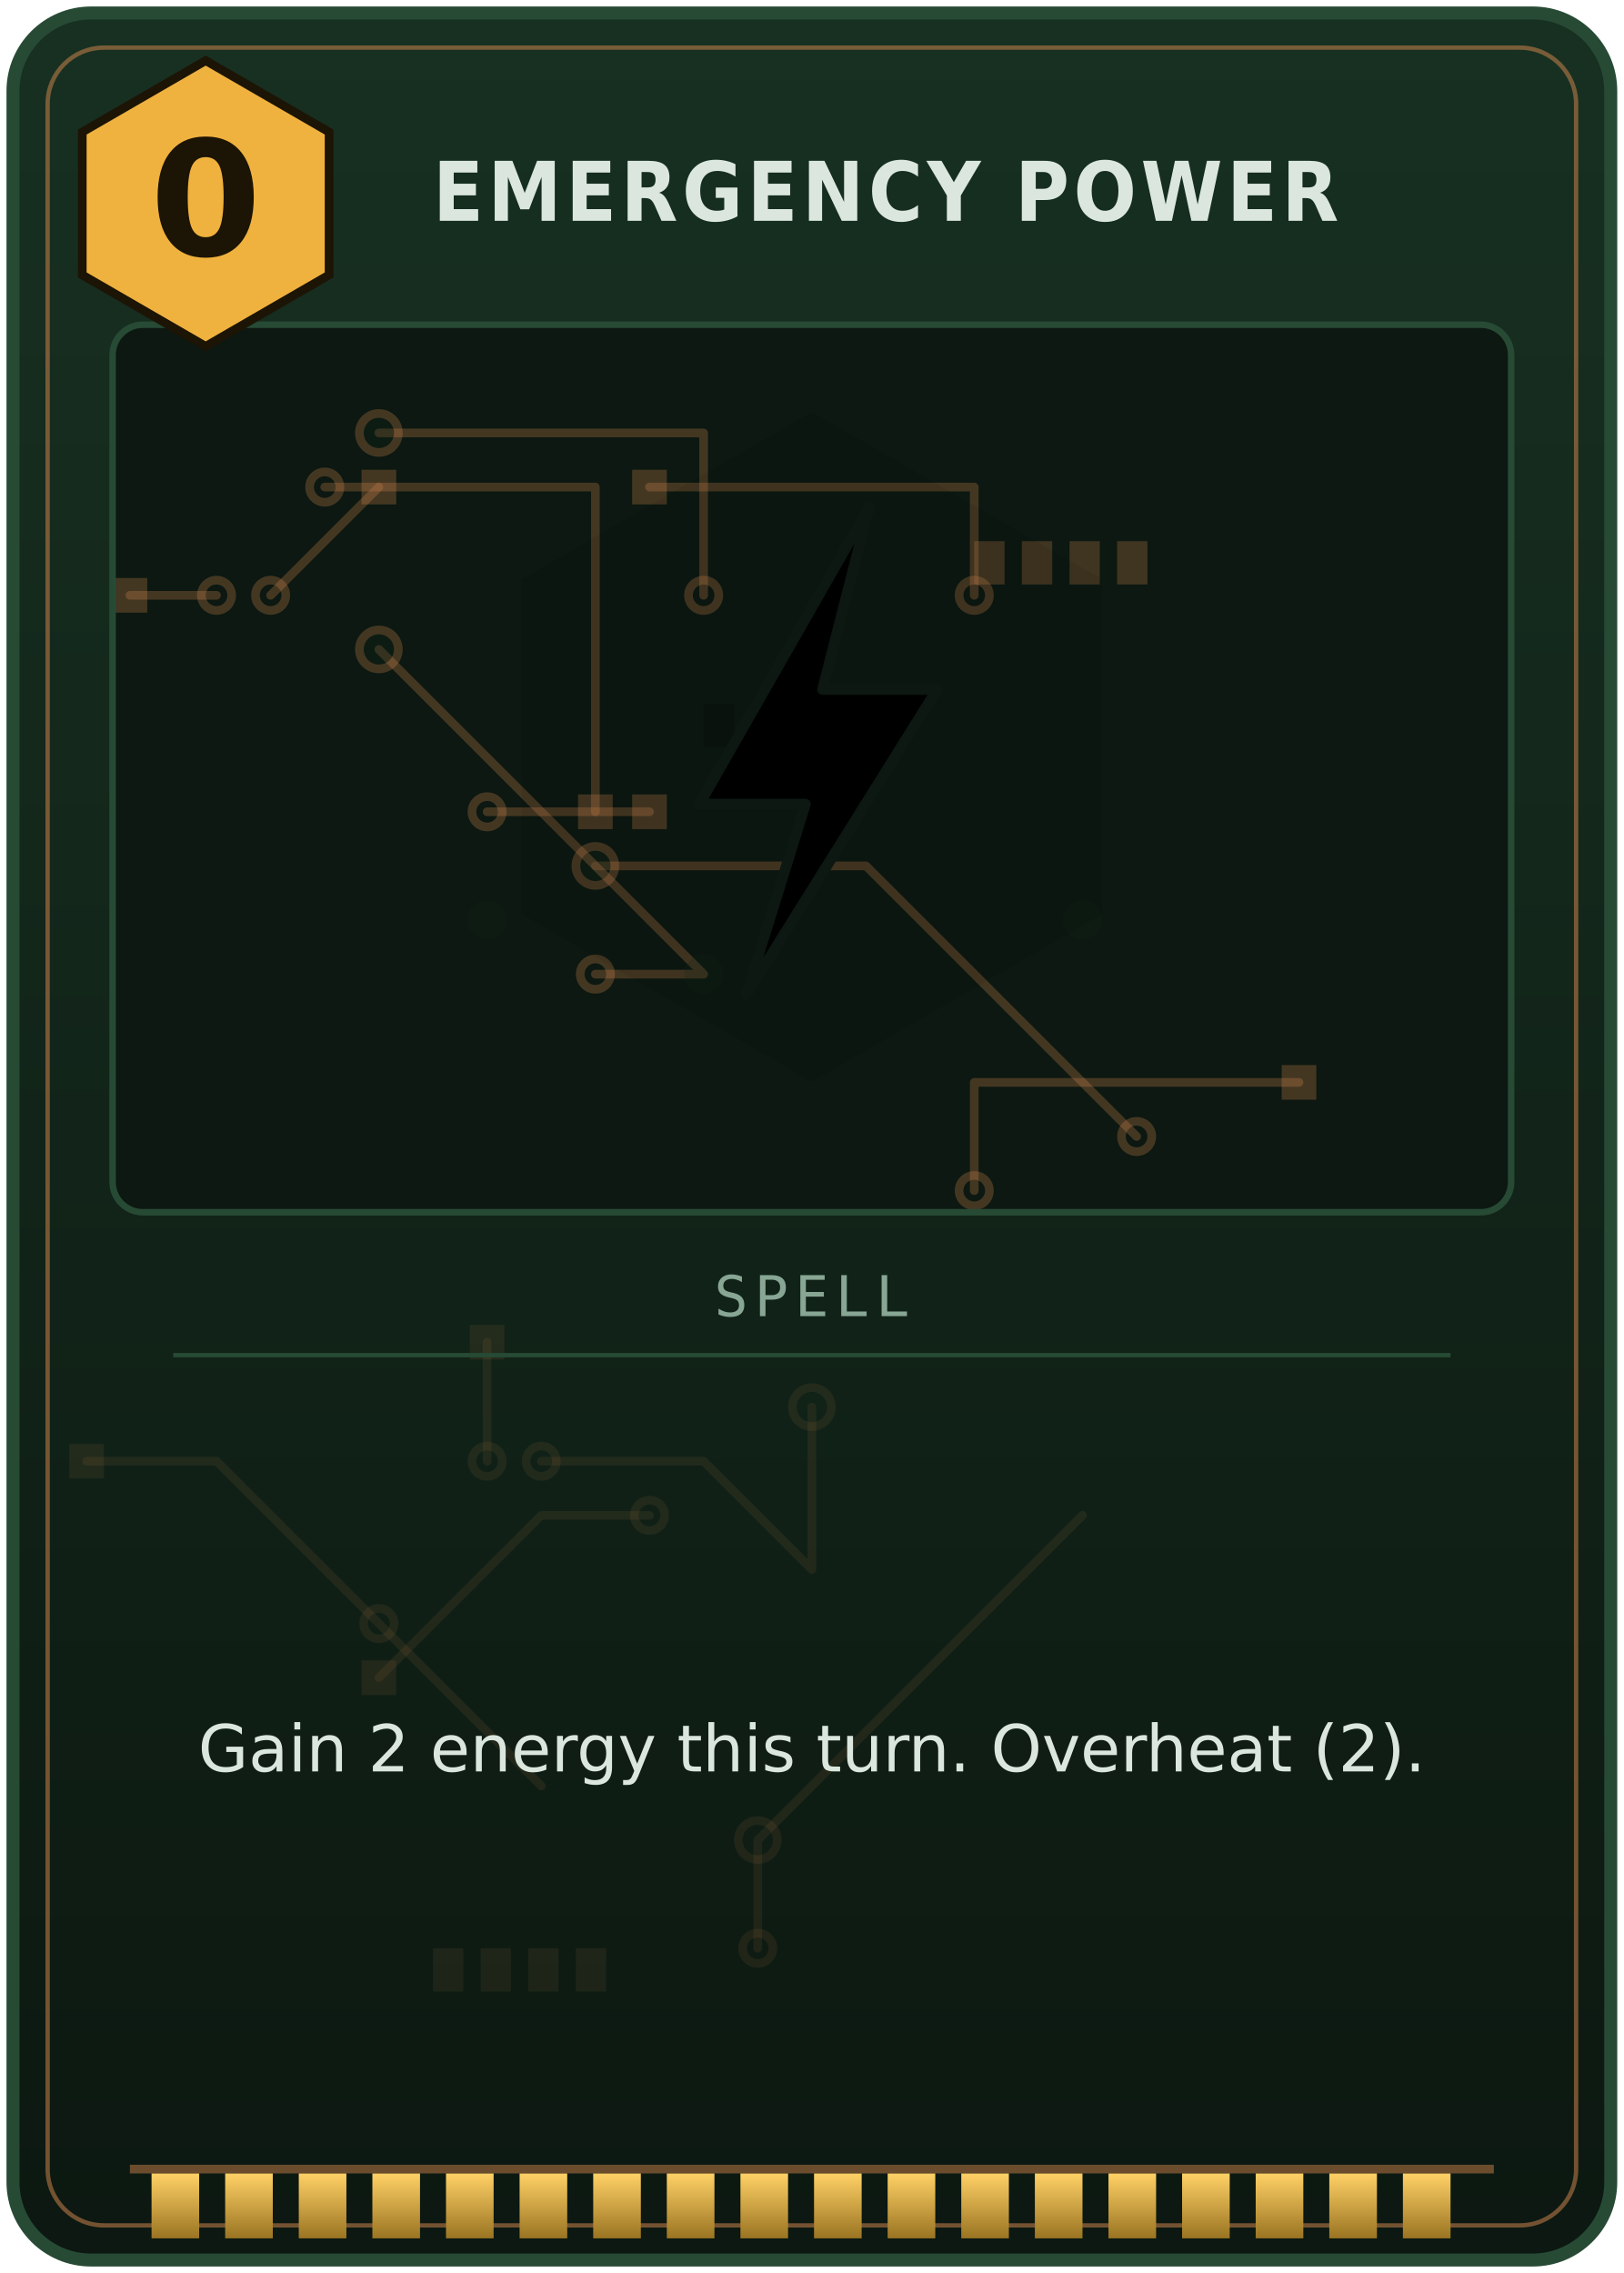
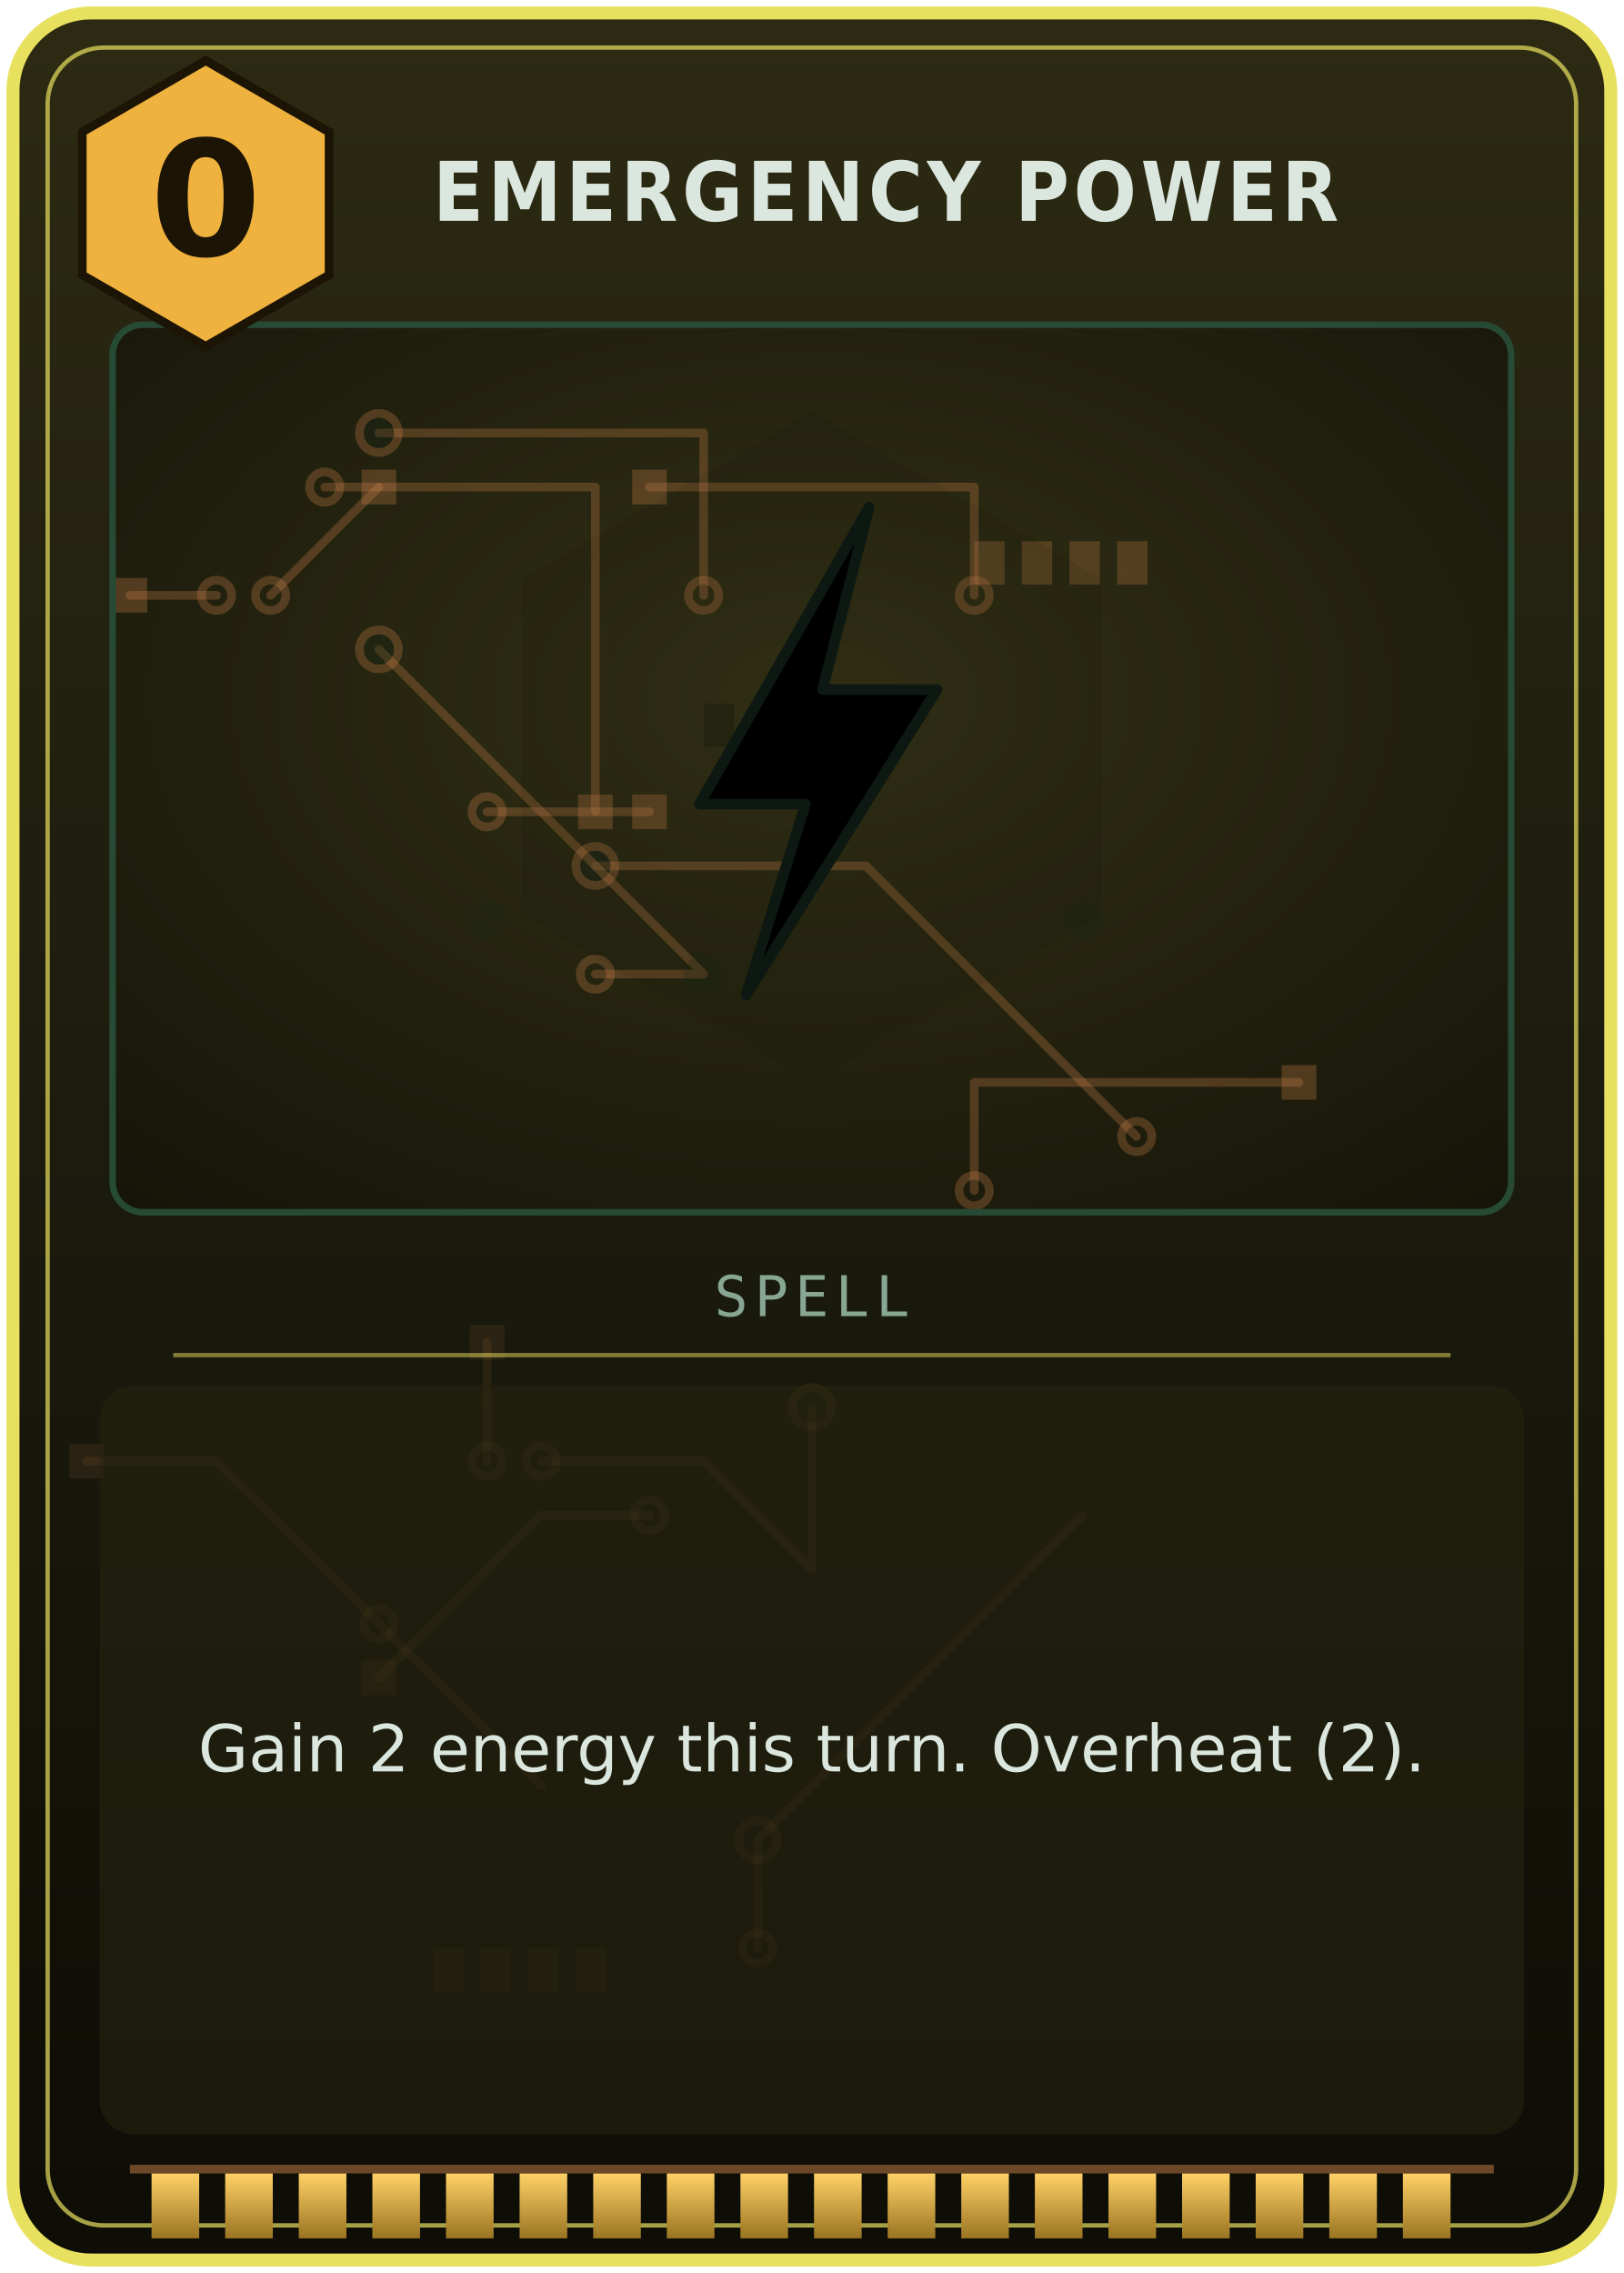
<svg xmlns="http://www.w3.org/2000/svg" width="750" height="1050" viewBox="0 0 750 1050">
  <defs>
    <linearGradient id="bggrad" x1="0" y1="0" x2="0" y2="1">
-       <stop offset="0" stop-color="#173021" />
-       <stop offset="0.5" stop-color="#122419" />
-       <stop offset="1" stop-color="#0c1811" />
+       <stop offset="0" stop-color="#2c2a12" />
+       <stop offset="0.5" stop-color="#1c1b0e" />
+       <stop offset="1" stop-color="#0e0d06" />
    </linearGradient>
+     <radialGradient id="artgrad" cx="0.5" cy="0.42" r="0.75">
+       <stop offset="0" stop-color="#333115" />
+       <stop offset="1" stop-color="#161509" />
+     </radialGradient>
    <linearGradient id="guldgrad" x1="0" y1="0" x2="0" y2="1">
      <stop offset="0" stop-color="#ffd166" />
      <stop offset="1" stop-color="#9a7422" />
    </linearGradient>
    <clipPath id="artclip">
      <rect x="52" y="150" width="646" height="410" rx="14" />
    </clipPath>
  </defs>
-   <rect x="6" y="6" width="738" height="1038" rx="36" fill="url(#bggrad)" stroke="#274a35" stroke-width="6" />
-   <rect x="22" y="22" width="706" height="1006" rx="26" fill="none" stroke="#c9814a" stroke-width="2" opacity="0.55" />
+   <rect x="6" y="6" width="738" height="1038" rx="36" fill="url(#bggrad)" stroke="#e8e05f" stroke-width="6" />
+   <rect x="22" y="22" width="706" height="1006" rx="26" fill="none" stroke="#e8e05f" stroke-width="2" opacity="0.7" />
  <circle cx="175" cy="750" r="7" fill="none" stroke="#c9814a" stroke-width="4" opacity="0.1" />
  <path d="M 175 750 L 250 825 L 100 675 L 40 675" fill="none" stroke="#c9814a" stroke-width="4" stroke-linecap="round" stroke-linejoin="round" opacity="0.1" />
  <rect x="32" y="667" width="16" height="16" fill="#c9814a" opacity="0.1" />
  <circle cx="250" cy="675" r="7" fill="none" stroke="#c9814a" stroke-width="4" opacity="0.1" />
  <path d="M 250 675 L 325 675 L 375 725 L 375 650" fill="none" stroke="#c9814a" stroke-width="4" stroke-linecap="round" stroke-linejoin="round" opacity="0.1" />
  <circle cx="375" cy="650" r="9" fill="#122419" stroke="#c9814a" stroke-width="4" opacity="0.1" />
  <circle cx="300" cy="700" r="7" fill="none" stroke="#c9814a" stroke-width="4" opacity="0.1" />
  <path d="M 300 700 L 250 700 L 175 775" fill="none" stroke="#c9814a" stroke-width="4" stroke-linecap="round" stroke-linejoin="round" opacity="0.1" />
  <rect x="167" y="767" width="16" height="16" fill="#c9814a" opacity="0.1" />
  <circle cx="225" cy="675" r="7" fill="none" stroke="#c9814a" stroke-width="4" opacity="0.1" />
  <path d="M 225 675 L 225 620" fill="none" stroke="#c9814a" stroke-width="4" stroke-linecap="round" stroke-linejoin="round" opacity="0.1" />
  <rect x="217" y="612" width="16" height="16" fill="#c9814a" opacity="0.1" />
  <circle cx="350" cy="900" r="7" fill="none" stroke="#c9814a" stroke-width="4" opacity="0.1" />
  <path d="M 350 900 L 350 850 L 500 700 L 350 850" fill="none" stroke="#c9814a" stroke-width="4" stroke-linecap="round" stroke-linejoin="round" opacity="0.1" />
  <circle cx="350" cy="850" r="9" fill="#122419" stroke="#c9814a" stroke-width="4" opacity="0.1" />
  <rect x="200" y="900" width="14" height="20" fill="#c9814a" opacity="0.09" />
  <rect x="222" y="900" width="14" height="20" fill="#c9814a" opacity="0.09" />
  <rect x="244" y="900" width="14" height="20" fill="#c9814a" opacity="0.09" />
  <rect x="266" y="900" width="14" height="20" fill="#c9814a" opacity="0.09" />
  <g clip-path="url(#artclip)">
-     <rect x="52" y="150" width="646" height="410" fill="#0c1811" />
+     <rect x="52" y="150" width="646" height="410" fill="url(#artgrad)" />
    <circle cx="525" cy="525" r="7" fill="none" stroke="#c9814a" stroke-width="4" opacity="0.3" />
    <path d="M 525 525 L 400 400 L 275 400" fill="none" stroke="#c9814a" stroke-width="4" stroke-linecap="round" stroke-linejoin="round" opacity="0.3" />
    <circle cx="275" cy="400" r="9" fill="#122419" stroke="#c9814a" stroke-width="4" opacity="0.3" />
    <circle cx="450" cy="550" r="7" fill="none" stroke="#c9814a" stroke-width="4" opacity="0.3" />
    <path d="M 450 550 L 450 500 L 600 500" fill="none" stroke="#c9814a" stroke-width="4" stroke-linecap="round" stroke-linejoin="round" opacity="0.3" />
    <rect x="592" y="492" width="16" height="16" fill="#c9814a" opacity="0.3" />
    <circle cx="150" cy="225" r="7" fill="none" stroke="#c9814a" stroke-width="4" opacity="0.3" />
    <path d="M 150 225 L 275 225 L 275 375" fill="none" stroke="#c9814a" stroke-width="4" stroke-linecap="round" stroke-linejoin="round" opacity="0.3" />
    <rect x="267" y="367" width="16" height="16" fill="#c9814a" opacity="0.3" />
    <circle cx="325" cy="275" r="7" fill="none" stroke="#c9814a" stroke-width="4" opacity="0.3" />
    <path d="M 325 275 L 325 200 L 175 200" fill="none" stroke="#c9814a" stroke-width="4" stroke-linecap="round" stroke-linejoin="round" opacity="0.3" />
    <circle cx="175" cy="200" r="9" fill="#122419" stroke="#c9814a" stroke-width="4" opacity="0.3" />
    <circle cx="125" cy="275" r="7" fill="none" stroke="#c9814a" stroke-width="4" opacity="0.3" />
    <path d="M 125 275 L 175 225" fill="none" stroke="#c9814a" stroke-width="4" stroke-linecap="round" stroke-linejoin="round" opacity="0.3" />
    <rect x="167" y="217" width="16" height="16" fill="#c9814a" opacity="0.3" />
    <circle cx="275" cy="450" r="7" fill="none" stroke="#c9814a" stroke-width="4" opacity="0.3" />
    <path d="M 275 450 L 325 450 L 175 300" fill="none" stroke="#c9814a" stroke-width="4" stroke-linecap="round" stroke-linejoin="round" opacity="0.3" />
    <circle cx="175" cy="300" r="9" fill="#122419" stroke="#c9814a" stroke-width="4" opacity="0.3" />
    <circle cx="100" cy="275" r="7" fill="none" stroke="#c9814a" stroke-width="4" opacity="0.3" />
    <path d="M 100 275 L 60 275" fill="none" stroke="#c9814a" stroke-width="4" stroke-linecap="round" stroke-linejoin="round" opacity="0.3" />
    <rect x="52" y="267" width="16" height="16" fill="#c9814a" opacity="0.3" />
    <circle cx="450" cy="275" r="7" fill="none" stroke="#c9814a" stroke-width="4" opacity="0.3" />
    <path d="M 450 275 L 450 225 L 300 225" fill="none" stroke="#c9814a" stroke-width="4" stroke-linecap="round" stroke-linejoin="round" opacity="0.3" />
    <rect x="292" y="217" width="16" height="16" fill="#c9814a" opacity="0.3" />
    <circle cx="225" cy="375" r="7" fill="none" stroke="#c9814a" stroke-width="4" opacity="0.3" />
    <path d="M 225 375 L 300 375" fill="none" stroke="#c9814a" stroke-width="4" stroke-linecap="round" stroke-linejoin="round" opacity="0.3" />
    <rect x="292" y="367" width="16" height="16" fill="#c9814a" opacity="0.3" />
    <rect x="450" y="250" width="14" height="20" fill="#c9814a" opacity="0.27" />
    <rect x="472" y="250" width="14" height="20" fill="#c9814a" opacity="0.27" />
    <rect x="494" y="250" width="14" height="20" fill="#c9814a" opacity="0.27" />
    <rect x="516" y="250" width="14" height="20" fill="#c9814a" opacity="0.27" />
    <circle cx="400" cy="425" r="7" fill="none" stroke="undefined" stroke-width="4" opacity="0.22" />
    <path d="M 400 425 L 500 425" fill="none" stroke="undefined" stroke-width="4" stroke-linecap="round" stroke-linejoin="round" opacity="0.22" />
    <circle cx="500" cy="425" r="9" fill="#122419" stroke="undefined" stroke-width="4" opacity="0.22" />
    <circle cx="250" cy="525" r="7" fill="none" stroke="undefined" stroke-width="4" opacity="0.22" />
    <path d="M 250 525 L 325 450" fill="none" stroke="undefined" stroke-width="4" stroke-linecap="round" stroke-linejoin="round" opacity="0.22" />
    <circle cx="325" cy="450" r="9" fill="#122419" stroke="undefined" stroke-width="4" opacity="0.22" />
    <circle cx="350" cy="400" r="7" fill="none" stroke="undefined" stroke-width="4" opacity="0.22" />
    <path d="M 350 400 L 350 500 L 300 500 L 225 425" fill="none" stroke="undefined" stroke-width="4" stroke-linecap="round" stroke-linejoin="round" opacity="0.22" />
    <circle cx="225" cy="425" r="9" fill="#122419" stroke="undefined" stroke-width="4" opacity="0.22" />
    <rect x="325" y="325" width="14" height="20" fill="undefined" opacity="0.198" />
    <rect x="347" y="325" width="14" height="20" fill="undefined" opacity="0.198" />
    <rect x="369" y="325" width="14" height="20" fill="undefined" opacity="0.198" />
    <rect x="391" y="325" width="14" height="20" fill="undefined" opacity="0.198" />
    <g transform="translate(375 345) scale(0.980) translate(-375 -345)">
      <polygon points="511.832,266 511.832,424 375,503 238.168,424 238.168,266 375,187" fill="none" stroke="undefined" stroke-width="10" stroke-linejoin="round" />
      <polygon points="511.832,266 511.832,424 375,503 238.168,424 238.168,266 375,187" fill="undefined" opacity="0.07" />
      <path d="M 402 232 L 322 372 L 372 372 L 344 462 L 434 318 L 380 318 Z" fill="undefined" stroke="#0c1811" stroke-width="5" stroke-linejoin="round" />
    </g>
  </g>
  <rect x="52" y="150" width="646" height="410" rx="14" fill="none" stroke="#274a35" stroke-width="3" />
  <text x="200" y="102" font-family="DejaVu Sans Condensed" font-weight="bold" font-size="38" letter-spacing="2" fill="#dbe7de">EMERGENCY POWER</text>
  <polygon points="95,28 152,61 152,127 95,160 38,127 38,61" fill="#f0b23e" stroke="#1c1405" stroke-width="4" />
  <text x="95" y="118" text-anchor="middle" font-family="DejaVu Sans" font-weight="bold" font-size="74" fill="#1c1405">0</text>
  <text x="375" y="608" text-anchor="middle" font-family="DejaVu Sans Mono" font-size="26" letter-spacing="3" fill="#87a693">SPELL</text>
-   <line x1="80" y1="626" x2="670" y2="626" stroke="#274a35" stroke-width="2" />
+   <line x1="80" y1="626" x2="670" y2="626" stroke="#e8e05f" stroke-width="2" opacity="0.5" />
+   <rect x="46" y="640" width="658" height="346" rx="16" fill="#26240f" opacity="0.55" />
  <text x="375" y="818.3" text-anchor="middle" font-family="DejaVu Sans" font-size="30" fill="#dbe7de">Gain 2 energy this turn. Overheat (2).</text>
  <rect x="70" y="1004" width="22" height="30" fill="url(#guldgrad)" />
  <rect x="104" y="1004" width="22" height="30" fill="url(#guldgrad)" />
  <rect x="138" y="1004" width="22" height="30" fill="url(#guldgrad)" />
  <rect x="172" y="1004" width="22" height="30" fill="url(#guldgrad)" />
  <rect x="206" y="1004" width="22" height="30" fill="url(#guldgrad)" />
  <rect x="240" y="1004" width="22" height="30" fill="url(#guldgrad)" />
  <rect x="274" y="1004" width="22" height="30" fill="url(#guldgrad)" />
  <rect x="308" y="1004" width="22" height="30" fill="url(#guldgrad)" />
  <rect x="342" y="1004" width="22" height="30" fill="url(#guldgrad)" />
  <rect x="376" y="1004" width="22" height="30" fill="url(#guldgrad)" />
  <rect x="410" y="1004" width="22" height="30" fill="url(#guldgrad)" />
  <rect x="444" y="1004" width="22" height="30" fill="url(#guldgrad)" />
  <rect x="478" y="1004" width="22" height="30" fill="url(#guldgrad)" />
  <rect x="512" y="1004" width="22" height="30" fill="url(#guldgrad)" />
  <rect x="546" y="1004" width="22" height="30" fill="url(#guldgrad)" />
  <rect x="580" y="1004" width="22" height="30" fill="url(#guldgrad)" />
  <rect x="614" y="1004" width="22" height="30" fill="url(#guldgrad)" />
  <rect x="648" y="1004" width="22" height="30" fill="url(#guldgrad)" />
  <rect x="60" y="1000" width="630" height="4" fill="#c9814a" opacity="0.5" />
</svg>
